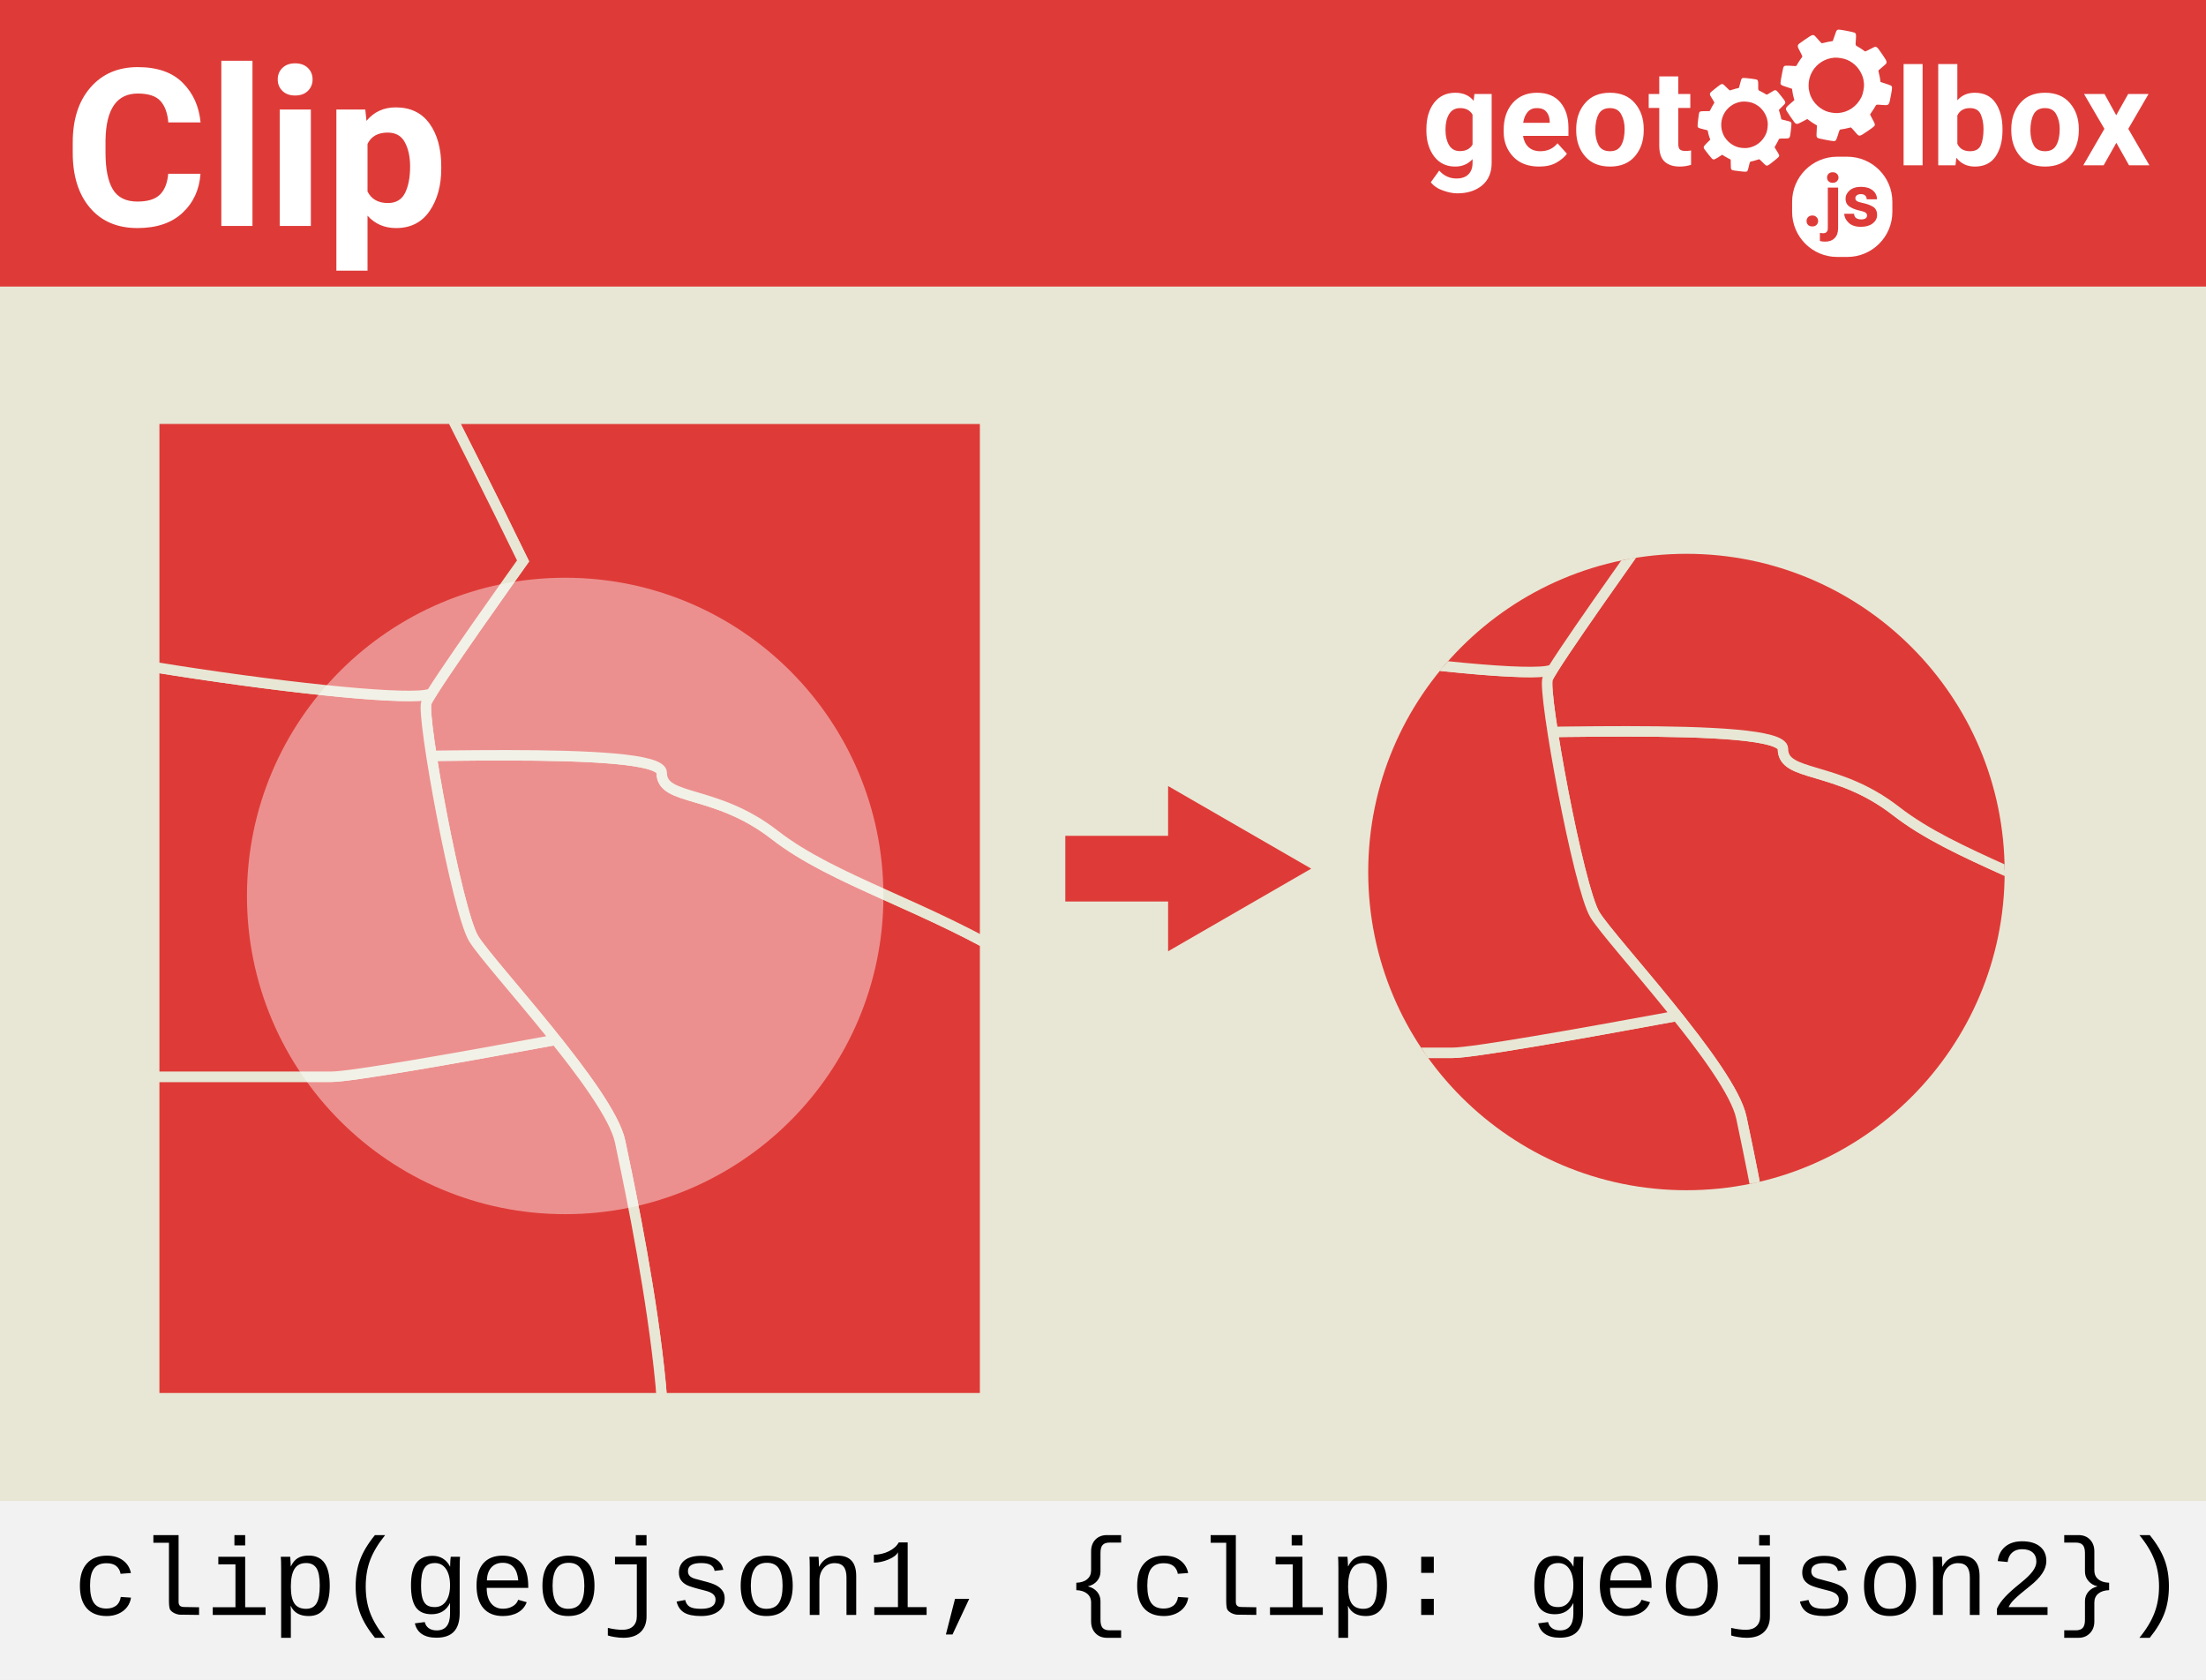
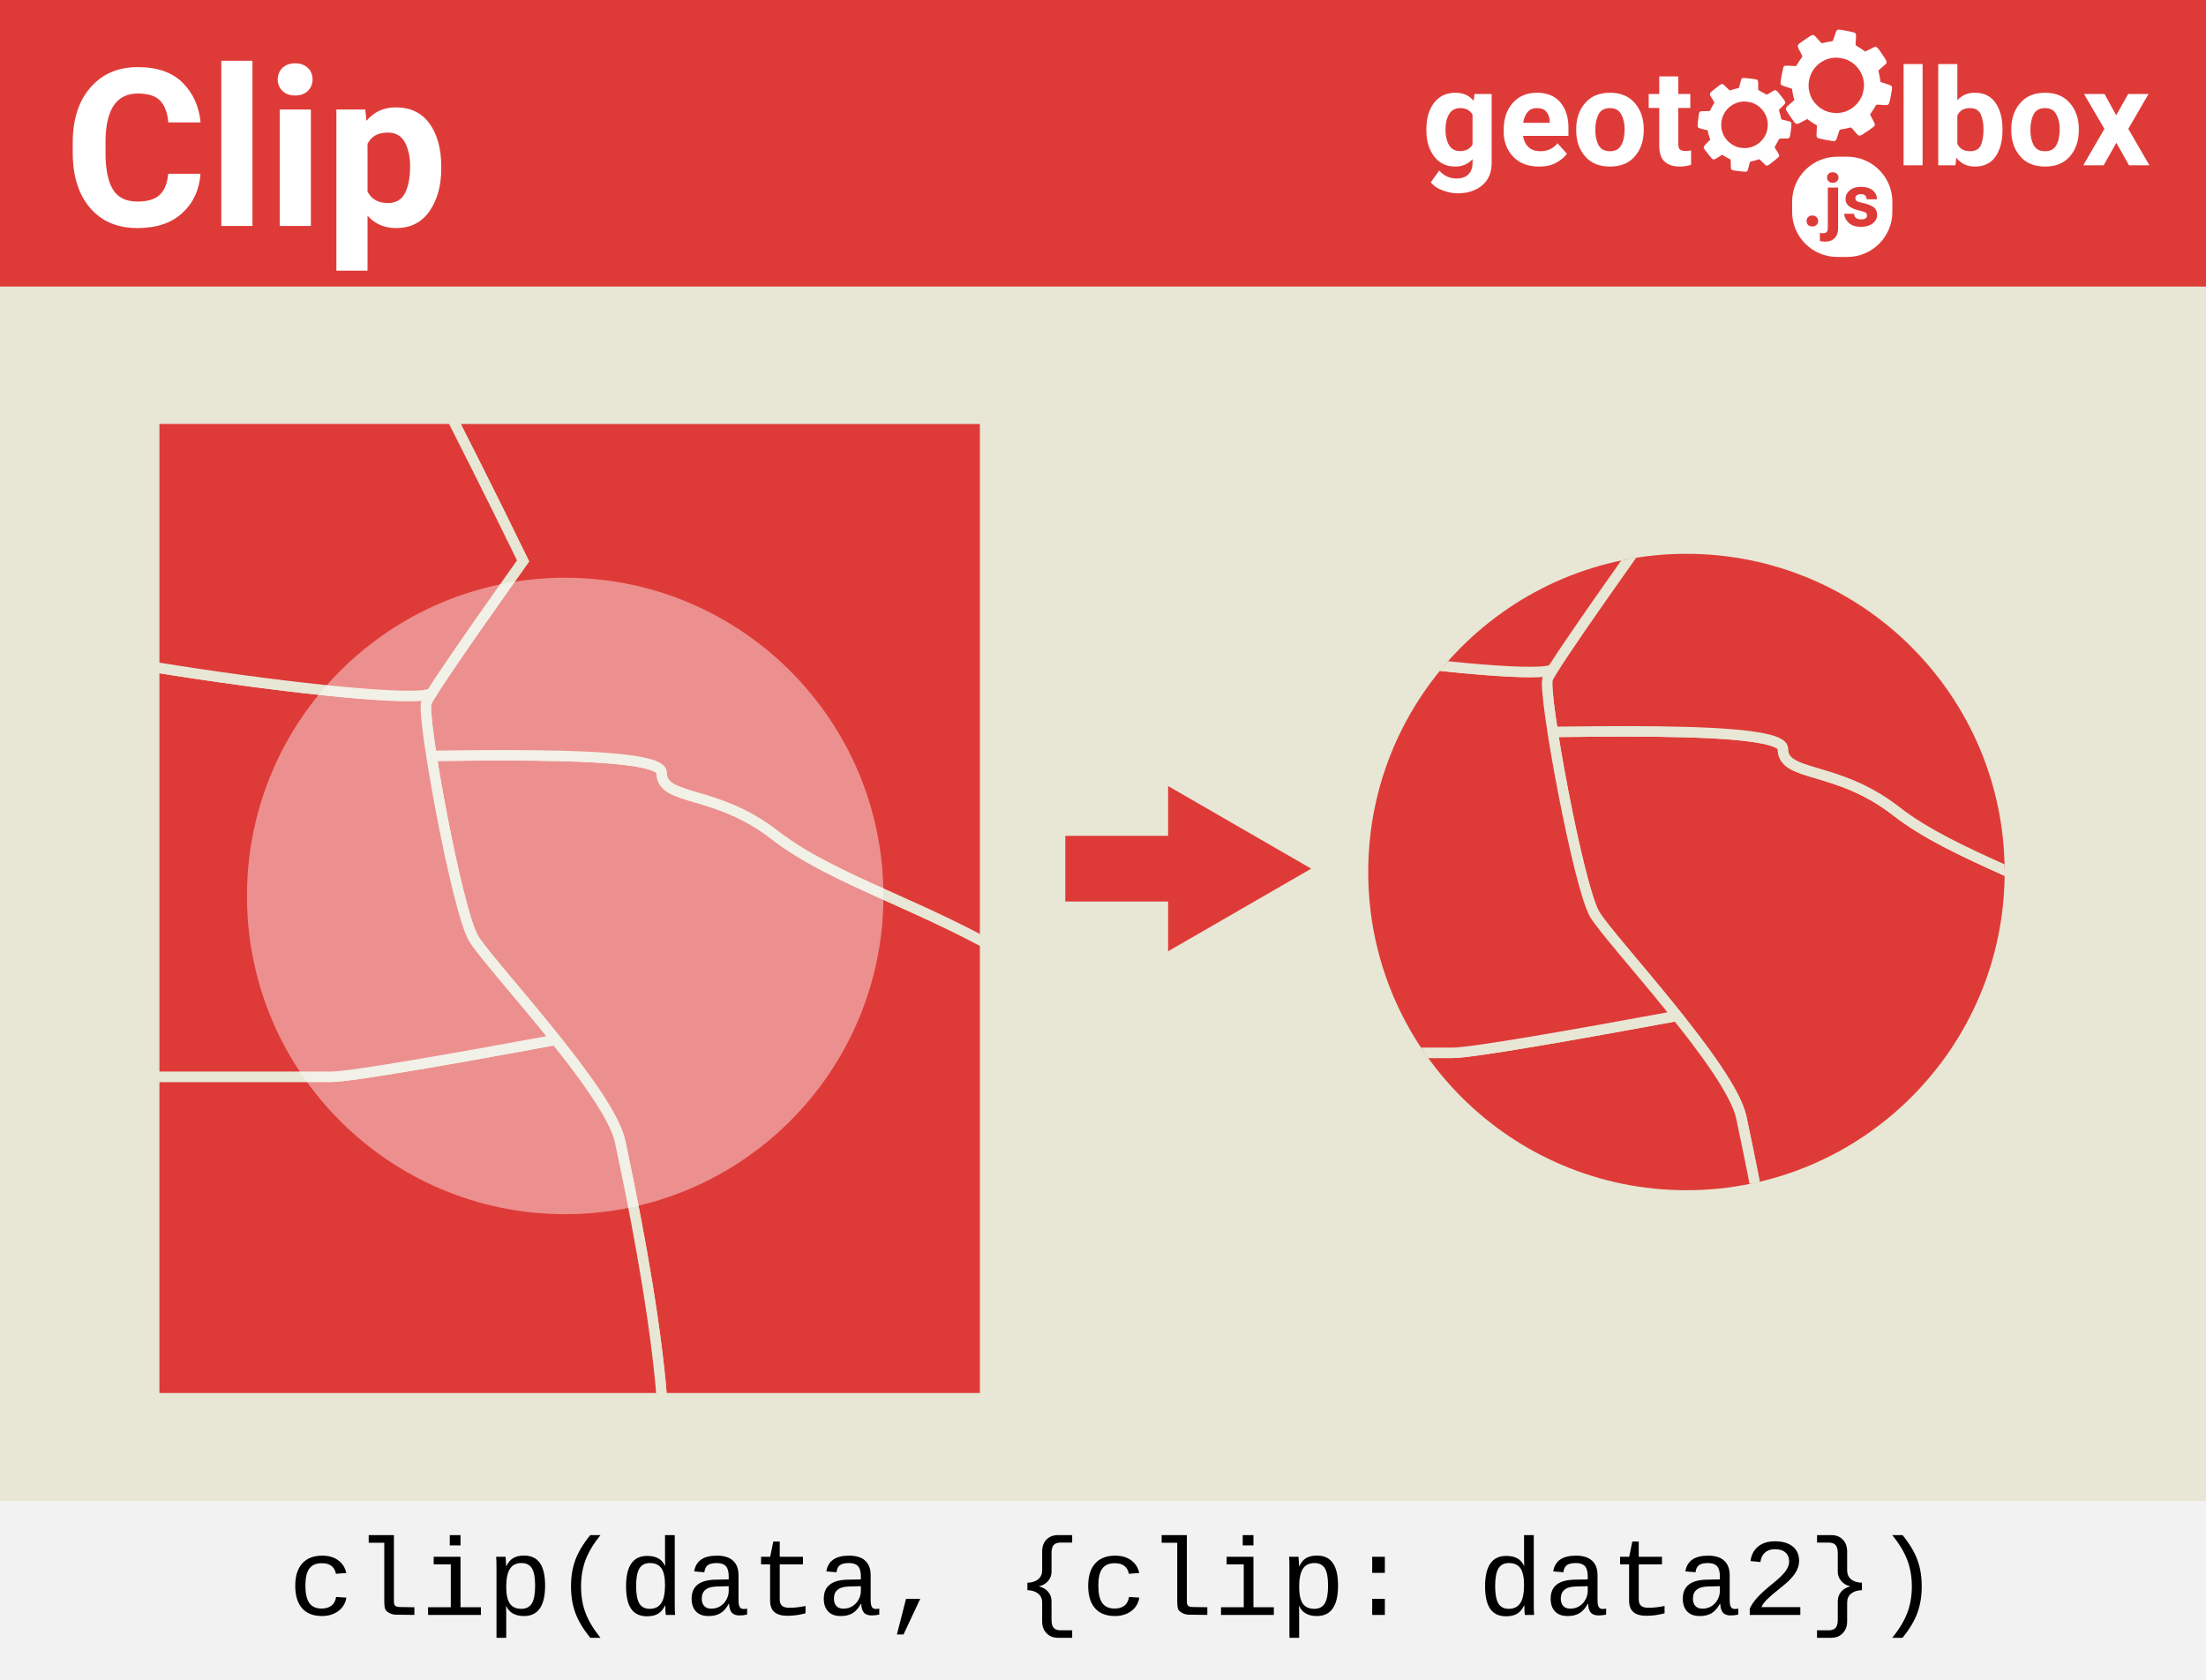
<svg xmlns="http://www.w3.org/2000/svg" width="400.679" viewBox="0 0 400.679 305.106" version="1.1" id="svg36" xml:space="preserve" height="305.106">
  <defs id="defs5">
    <pattern id="hatch" patternUnits="userSpaceOnUse" width="5" height="5" patternTransform="rotate(45)">
      <line x1="0" y1="5" x2="0" stroke="white" stroke-linejoin="butt" stroke-width="1.333" stroke-opacity="0.25" id="line2" />
    </pattern>
    <clipPath clipPathUnits="userSpaceOnUse" id="clipPath5154">
      <path d="m 464.017,-514.531 v 153.27 l -132.736,76.635 -132.736,-76.635 v -153.27 l 132.736,-76.635 z" stroke="none" fill="#c42727" id="path5156" style="fill:#edca3d;fill-opacity:1;stroke-width:1" />
    </clipPath>
    <clipPath clipPathUnits="userSpaceOnUse" id="clipPath5158">
      <path d="m 464.017,-514.531 v 153.27 l -132.736,76.635 -132.736,-76.635 v -153.27 l 132.736,-76.635 z" stroke="none" fill="#c42727" id="path5160" style="fill:#edca3d;fill-opacity:1;stroke-width:1" />
    </clipPath>
    <pattern id="hatch-2" patternUnits="userSpaceOnUse" width="5" height="5" patternTransform="rotate(45)">
      <line x1="0" y1="5" x2="0" stroke="white" stroke-linejoin="butt" stroke-width="1.333" stroke-opacity="0.25" id="line23905" />
    </pattern>
    <clipPath clipPathUnits="userSpaceOnUse" id="clipPath11782">
      <circle style="fill:#ffffff;fill-opacity:0.436;stroke:none;stroke-width:1.9;stroke-dasharray:none;stroke-opacity:1;stop-color:#000000" id="circle11784" cx="-183.785" cy="123.71" r="57.799" />
    </clipPath>
  </defs>
  <clipPath id="sphere">
    <path d="M 33.181,213.598 C 30.052,209.243 26.923,204.622 25.358,202.311 23.793,200 23.793,200 23.793,200 c 0,0 0,0 0,0 0,0 0,0 0,0 0,0 0,0 0,0 0,0 0,0 0,0 0,0 0,0 0,0 0,0 0,0 0,0 0,0 0,0 0,0 0,0 0,0 0,0 0,0 0,0 0,0 0,0 0,0 0,0 0,0 0,0 0,0 0,0 0,0 0,0 0,0 0,0 0,0 0,0 0,0 0,0 0,0 0,0 0,0 0,0 0,0 0,0 0,0 0,0 0,0 0,0 0,0 0,0 0,0 0,0 0,0 0,0 0,0 0,0 0,0 0,0 0,0 0,0 0,0 0,0 0,0 0,0 0,0 0,0 0,0 0,0 0,0 0,0 0,0 0,0 0,0 0,0 0,0 0,0 0,0 0,0 0,0 0,0 0,0 0,0 0,0 0,0 0,0 0,0 0,0 0,0 0,0 0,0 0,0 0,0 0,0 0,0 0,0 0,0 0,0 0,0 0,0 0,0 0,0 0,0 0,0 0,0 0,0 0,0 0,0 0,0 0,0 0,0 0,0 0,0 0.112,-0.175 0.112,-0.175 0.335,-0.524 1.999,-2.972 1.664,-2.449 4.77,-6.997 7.876,-11.285 3.106,-4.288 6.212,-8.315 9.317,-12.113 3.106,-3.799 6.212,-7.369 9.317,-10.737 3.106,-3.368 6.212,-6.533 9.317,-9.517 3.106,-2.984 6.212,-5.786 9.317,-8.423 3.106,-2.637 6.212,-5.11 9.317,-7.431 3.106,-2.322 6.212,-4.493 9.317,-6.524 3.106,-2.031 6.212,-3.923 9.317,-5.685 3.106,-1.762 6.212,-3.393 9.317,-4.901 3.106,-1.509 6.212,-2.894 9.317,-4.164 3.106,-1.269 6.212,-2.422 9.317,-3.463 3.106,-1.041 6.212,-1.971 9.317,-2.792 3.106,-0.822 6.212,-1.535 9.317,-2.144 3.106,-0.609 6.212,-1.113 9.317,-1.513 3.106,-0.401 6.212,-0.699 9.317,-0.895 3.106,-0.196 6.212,-0.29 9.317,-0.283 3.106,0.007 6.212,0.116 9.317,0.327 3.106,0.211 6.212,0.523 9.317,0.939 3.106,0.416 6.212,0.934 9.317,1.558 3.106,0.624 6.212,1.353 9.317,2.19 3.106,0.837 6.212,1.782 9.317,2.84 3.106,1.057 6.212,2.226 9.317,3.512 3.106,1.286 6.212,2.689 9.317,4.215 3.106,1.526 6.212,3.176 9.317,4.956 3.106,1.78 6.212,3.691 9.317,5.743 3.106,2.051 6.212,4.243 9.317,6.587 3.106,2.343 6.212,4.839 9.317,7.5 3.106,2.661 6.212,5.488 9.317,8.498 3.106,3.01 6.212,6.203 9.317,9.6 3.106,3.397 6.212,6.998 9.317,10.83 3.106,3.832 6.212,7.894 9.317,12.219 3.106,4.326 6.212,8.915 7.764,11.209 C 322.617,200 322.617,200 322.617,200 c 0,0 0,0 0,0 0,0 0,0 0,0 0,0 0,0 0,0 0,0 0,0 0,0 0,0 0,0 0,0 0,0 0,0 0,0 0,0 0,0 0,0 0,0 0,0 0,0 0,0 0,0 0,0 0,0 0,0 0,0 0,0 0,0 0,0 0,0 0,0 0,0 0,0 0,0 0,0 0,0 0,0 0,0 0,0 0,0 0,0 0,0 0,0 0,0 0,0 0,0 0,0 0,0 0,0 0,0 0,0 0,0 0,0 0,0 0,0 0,0 0,0 0,0 0,0 0,0 0,0 0,0 0,0 0,0 0,0 0,0 0,0 0,0 0,0 0,0 0,0 0,0 0,0 0,0 0,0 0,0 0,0 0,0 0,0 0,0 0,0 0,0 0,0 0,0 0,0 0,0 0,0 0,0 0,0 0,0 0,0 0,0 0,0 0,0 0,0 0,0 0,0 0,0 0,0 0,0 0,0 0,0 0,0 0,0 0,0 0,0 0,0 0,0 0,0 0,0 0,0 0,0 0,0 0,0 0,0 0,0 0,0 0,0 -0.119,0.186 -0.119,0.186 -0.357,0.558 -1.931,2.882 -1.574,2.324 -4.484,6.599 -7.393,10.643 -2.91,4.044 -5.819,7.858 -8.729,11.468 -2.91,3.61 -5.819,7.017 -8.729,10.242 -2.91,3.225 -5.819,6.269 -8.729,9.149 -2.91,2.88 -5.819,5.597 -8.729,8.164 -2.91,2.568 -5.819,4.986 -8.729,7.269 -2.91,2.282 -5.819,4.428 -8.729,6.447 -2.91,2.019 -5.819,3.911 -8.729,5.686 -2.91,1.774 -5.819,3.43 -8.729,4.975 -2.91,1.545 -5.819,2.978 -8.729,4.306 -2.91,1.328 -5.819,2.55 -8.729,3.672 -2.91,1.122 -5.819,2.142 -8.729,3.066 -2.91,0.924 -5.819,1.75 -8.729,2.483 -2.91,0.732 -5.819,1.371 -8.729,1.917 -2.91,0.546 -5.819,1.001 -8.729,1.365 -2.91,0.364 -5.819,0.638 -8.729,0.823 -2.91,0.185 -5.819,0.28 -8.729,0.286 -2.91,0.006 -5.819,-0.077 -8.729,-0.249 -2.91,-0.172 -5.819,-0.434 -8.729,-0.786 -2.91,-0.352 -5.819,-0.794 -8.729,-1.328 -2.91,-0.534 -5.819,-1.159 -8.729,-1.879 -2.91,-0.719 -5.819,-1.533 -8.729,-2.443 -2.91,-0.91 -5.819,-1.917 -8.729,-3.025 -2.91,-1.108 -5.819,-2.316 -8.729,-3.629 -2.91,-1.313 -5.819,-2.732 -8.729,-4.261 -2.91,-1.529 -5.819,-3.17 -8.729,-4.928 -2.91,-1.758 -5.819,-3.633 -8.729,-5.635 -2.91,-2.001 -5.819,-4.129 -8.729,-6.392 -2.91,-2.263 -5.819,-4.662 -8.729,-7.21 -2.91,-2.547 -5.819,-5.242 -8.729,-8.1 -2.91,-2.857 -5.819,-5.877 -8.729,-9.078 -2.91,-3.2 -5.819,-6.58 -8.839,-10.314 -3.02,-3.734 -6.149,-7.821 -9.278,-12.176" id="path27" />
  </clipPath>
  <rect style="fill:#e8e7d5;fill-opacity:1;stroke-width:1;stop-color:#000000" id="rect1361" width="400.679" height="272.67" x="0" y="0" rx="0" ry="0" />
  <rect style="fill:#f2f2f2;fill-opacity:1;stroke-width:1;stop-color:#000000" id="rect1361-4" width="400.679" height="32.436" x="2.2351742e-06" y="272.67" rx="0" ry="0" />
  <rect style="fill:#de3b38;fill-opacity:1;stroke-width:1;stop-color:#000000" id="rect1361-3" width="400.679" height="52.05" x="0" y="4.8941189e-07" rx="0" ry="0" />
  <g id="g4389" transform="matrix(1.461614,0,0,1.461614,-190.8129,-13.73757)" style="stroke-width:0.684">
    <text xml:space="preserve" style="font-style:normal;font-weight:normal;font-size:16.761px;line-height:1.25;font-family:sans-serif;fill:#ffffff;fill-opacity:1;stroke:none;stroke-width:0.684" x="307.244" y="29.942" id="text1454-9-2-2">
      <tspan id="tspan1452-3-6-0" x="307.244" y="29.942" style="font-style:normal;font-variant:normal;font-weight:bold;font-stretch:normal;font-family:Roboto;-inkscape-font-specification:'Roboto Bold';fill:#ffffff;fill-opacity:1;stroke-width:0.684">geot      lbox</tspan>
    </text>
    <path style="fill:#ffffff;fill-opacity:1;stroke-width:0.684" d="m 345.795,30.528 c -0.134,-0.078 -0.152,-0.133 -0.159,-0.479 -0.004,-0.179 -0.01,-0.438 -0.013,-0.575 l -0.007,-0.25 -0.27,-0.131 c -0.149,-0.072 -0.385,-0.206 -0.524,-0.297 l -0.254,-0.166 -0.419,0.262 c -0.526,0.328 -0.581,0.351 -0.728,0.306 -0.098,-0.03 -0.184,-0.123 -0.63,-0.687 -0.433,-0.547 -0.518,-0.67 -0.524,-0.762 -0.01,-0.153 0.049,-0.234 0.464,-0.646 l 0.351,-0.348 -0.102,-0.283 c -0.056,-0.156 -0.13,-0.416 -0.164,-0.578 l -0.062,-0.294 -0.114,-0.033 c -0.063,-0.018 -0.298,-0.078 -0.524,-0.132 -0.225,-0.054 -0.444,-0.122 -0.486,-0.15 -0.152,-0.102 -0.155,-0.162 -0.053,-1.038 0.064,-0.55 0.107,-0.824 0.137,-0.874 0.092,-0.152 0.169,-0.164 1.048,-0.163 0.13,2.3e-4 0.248,-0.009 0.262,-0.022 0.014,-0.012 0.075,-0.131 0.137,-0.265 0.061,-0.134 0.183,-0.354 0.271,-0.49 0.088,-0.136 0.161,-0.26 0.163,-0.275 0.003,-0.028 -0.243,-0.452 -0.43,-0.742 -0.121,-0.188 -0.15,-0.301 -0.111,-0.429 0.025,-0.081 0.157,-0.199 0.686,-0.618 0.815,-0.644 0.813,-0.644 1.169,-0.291 0.412,0.408 0.573,0.557 0.605,0.561 0.019,0.002 0.13,-0.031 0.246,-0.074 0.198,-0.072 0.586,-0.178 0.797,-0.218 0.101,-0.019 0.08,0.039 0.303,-0.826 0.09,-0.35 0.131,-0.408 0.308,-0.435 0.16,-0.025 1.57,0.146 1.693,0.206 0.153,0.073 0.18,0.181 0.177,0.688 -0.004,0.672 -0.031,0.606 0.318,0.775 0.164,0.079 0.389,0.204 0.5,0.278 0.111,0.073 0.216,0.135 0.234,0.137 0.029,0.003 0.283,-0.142 0.756,-0.433 0.378,-0.232 0.391,-0.225 1.03,0.581 0.657,0.829 0.655,0.823 0.257,1.213 -0.451,0.441 -0.516,0.51 -0.52,0.545 -0.003,0.02 0.041,0.169 0.095,0.331 0.055,0.162 0.123,0.412 0.152,0.556 0.029,0.144 0.054,0.266 0.057,0.271 0.003,0.005 0.239,0.064 0.525,0.13 0.286,0.066 0.555,0.144 0.597,0.172 0.154,0.103 0.158,0.19 0.059,1.045 -0.124,1.066 -0.097,1.033 -0.817,1.034 -0.695,8.41e-4 -0.627,-0.021 -0.749,0.246 -0.058,0.127 -0.183,0.354 -0.277,0.506 -0.095,0.151 -0.174,0.292 -0.176,0.313 -0.003,0.021 0.033,0.096 0.078,0.167 0.281,0.44 0.431,0.694 0.462,0.781 0.074,0.205 0.032,0.255 -0.688,0.824 -0.844,0.667 -0.803,0.659 -1.23,0.236 -0.126,-0.125 -0.248,-0.246 -0.27,-0.269 -0.13,-0.131 -0.243,-0.23 -0.266,-0.233 -0.015,-0.002 -0.128,0.032 -0.252,0.076 -0.212,0.074 -0.594,0.178 -0.796,0.216 -0.108,0.02 -0.115,0.036 -0.256,0.639 -0.054,0.233 -0.123,0.46 -0.153,0.504 -0.099,0.146 -0.187,0.15 -1.046,0.049 -0.575,-0.068 -0.802,-0.105 -0.865,-0.141 z m 1.898,-2.741 c 1.074,-0.141 1.939,-0.823 2.36,-1.861 0.129,-0.318 0.214,-1.039 0.161,-1.373 -0.054,-0.346 -0.112,-0.552 -0.222,-0.795 -0.342,-0.757 -0.921,-1.298 -1.692,-1.581 -0.342,-0.126 -0.967,-0.192 -1.338,-0.142 -0.97,0.131 -1.806,0.734 -2.231,1.61 -0.227,0.468 -0.323,0.983 -0.281,1.5 0.026,0.311 0.04,0.376 0.159,0.741 0.26,0.792 0.962,1.482 1.806,1.773 0.339,0.117 0.916,0.175 1.278,0.127 z" id="path4256-1" />
    <path style="fill:#ffffff;fill-opacity:1;stroke-width:0.684" d="m 356.44,26.545 c -0.152,-0.104 -0.169,-0.171 -0.149,-0.582 0.011,-0.213 0.025,-0.521 0.032,-0.684 l 0.013,-0.297 -0.31,-0.179 c -0.171,-0.098 -0.439,-0.277 -0.597,-0.397 l -0.287,-0.218 -0.52,0.276 c -0.651,0.345 -0.719,0.368 -0.89,0.302 -0.114,-0.044 -0.208,-0.162 -0.69,-0.868 -0.468,-0.685 -0.558,-0.838 -0.557,-0.949 0.001,-0.182 0.078,-0.274 0.605,-0.728 l 0.445,-0.384 -0.097,-0.345 c -0.053,-0.19 -0.119,-0.504 -0.146,-0.699 l -0.049,-0.355 -0.132,-0.049 c -0.073,-0.027 -0.348,-0.117 -0.61,-0.201 -0.263,-0.084 -0.517,-0.182 -0.564,-0.219 -0.172,-0.134 -0.17,-0.205 0.024,-1.236 0.122,-0.647 0.196,-0.97 0.236,-1.026 0.122,-0.173 0.215,-0.181 1.257,-0.105 0.154,0.011 0.295,0.009 0.313,-0.004 0.018,-0.013 0.101,-0.15 0.185,-0.303 0.084,-0.153 0.247,-0.405 0.363,-0.559 0.116,-0.154 0.213,-0.295 0.217,-0.313 0.006,-0.033 -0.25,-0.557 -0.448,-0.917 -0.128,-0.233 -0.153,-0.37 -0.096,-0.518 0.037,-0.094 0.202,-0.223 0.866,-0.676 1.021,-0.696 1.019,-0.696 1.412,-0.248 0.455,0.519 0.634,0.71 0.671,0.717 0.022,0.004 0.156,-0.026 0.299,-0.067 0.241,-0.069 0.71,-0.163 0.965,-0.192 0.122,-0.014 0.091,0.053 0.429,-0.955 0.137,-0.408 0.19,-0.473 0.402,-0.491 0.192,-0.016 1.851,0.305 1.992,0.386 0.175,0.1 0.199,0.23 0.153,0.832 -0.061,0.797 -0.088,0.717 0.312,0.947 0.188,0.108 0.444,0.275 0.57,0.372 0.126,0.096 0.245,0.179 0.266,0.183 0.034,0.006 0.348,-0.145 0.934,-0.45 0.469,-0.244 0.483,-0.234 1.174,0.776 0.71,1.039 0.709,1.032 0.203,1.461 -0.572,0.486 -0.656,0.562 -0.663,0.604 -0.005,0.024 0.034,0.204 0.085,0.401 0.051,0.196 0.111,0.499 0.133,0.672 0.022,0.173 0.042,0.32 0.044,0.327 0.003,0.006 0.278,0.096 0.612,0.198 0.334,0.103 0.646,0.217 0.694,0.254 0.174,0.136 0.172,0.239 -0.018,1.245 -0.237,1.255 -0.202,1.218 -1.056,1.158 -0.825,-0.057 -0.742,-0.078 -0.91,0.229 -0.079,0.146 -0.247,0.405 -0.371,0.577 -0.125,0.172 -0.231,0.332 -0.236,0.357 -0.005,0.024 0.031,0.117 0.079,0.205 0.296,0.546 0.453,0.86 0.483,0.965 0.071,0.249 0.016,0.306 -0.886,0.92 -1.057,0.721 -1.008,0.715 -1.479,0.177 -0.139,-0.159 -0.273,-0.313 -0.298,-0.341 -0.143,-0.167 -0.269,-0.294 -0.296,-0.299 -0.017,-0.003 -0.155,0.028 -0.305,0.069 -0.258,0.071 -0.72,0.161 -0.963,0.189 -0.13,0.015 -0.139,0.033 -0.357,0.737 -0.084,0.272 -0.185,0.535 -0.224,0.585 -0.129,0.165 -0.235,0.163 -1.246,-0.029 -0.677,-0.129 -0.944,-0.192 -1.015,-0.24 z m 2.483,-3.094 c 1.287,-0.077 2.37,-0.814 2.957,-2.01 0.18,-0.367 0.341,-1.215 0.306,-1.616 -0.035,-0.416 -0.086,-0.665 -0.196,-0.962 -0.343,-0.927 -0.985,-1.617 -1.875,-2.018 -0.396,-0.178 -1.131,-0.309 -1.576,-0.281 -1.162,0.074 -2.206,0.72 -2.783,1.723 -0.309,0.536 -0.466,1.14 -0.459,1.757 0.004,0.372 0.015,0.45 0.127,0.893 0.242,0.962 1.018,1.84 1.994,2.256 0.393,0.168 1.072,0.284 1.506,0.258 z" id="path4256-1-8-9" />
    <rect style="font-variation-settings:normal;fill:#ffffff;fill-opacity:1;stroke:none;stroke-width:13.684;stroke-linecap:round;stroke-linejoin:round;stroke-miterlimit:4;stroke-dasharray:none;stroke-dashoffset:0;stroke-opacity:1;stop-color:#000000" id="rect24426" width="12.457" height="12.457" x="353.252" y="28.874" ry="5.603" rx="5.603" />
    <text xml:space="preserve" style="font-style:normal;font-weight:normal;font-size:9.066px;line-height:1.25;font-family:sans-serif;fill:#de3b38;fill-opacity:1;stroke:none;stroke-width:0.684" x="354.485" y="37.494" id="text24706">
      <tspan id="tspan24704" x="354.485" y="37.494" style="font-style:normal;font-variant:normal;font-weight:bold;font-stretch:normal;font-size:9.066px;font-family:Roboto;-inkscape-font-specification:'Roboto Bold';fill:#de3b38;fill-opacity:1;stroke-width:0.684">.js</tspan>
    </text>
  </g>
  <text xml:space="preserve" style="font-style:normal;font-weight:normal;font-size:40px;line-height:1.25;font-family:sans-serif;fill:#ffffff;fill-opacity:1;stroke:none;stroke-width:1" x="11.524" y="41.035" id="text1624">
    <tspan id="tspan1622" x="11.524" y="41.035" style="font-style:normal;font-variant:normal;font-weight:bold;font-stretch:normal;font-size:40px;font-family:roboto;-inkscape-font-specification:'roboto Bold';fill:#ffffff;fill-opacity:1;stroke-width:1">Clip</tspan>
  </text>
-   <text xml:space="preserve" style="font-style:normal;font-weight:normal;font-size:20px;line-height:1.25;font-family:sans-serif;fill:#000000;fill-opacity:1;stroke:none" x="13.245" y="293.336" id="text6596">
-     <tspan id="tspan6594" x="13.245" y="293.336" style="font-style:normal;font-variant:normal;font-weight:normal;font-stretch:normal;font-size:20px;font-family:'Courier New';-inkscape-font-specification:'Courier New'">clip(geojson1, {clip: geojson2})</tspan>
+   <text xml:space="preserve" style="font-style:normal;font-weight:normal;font-size:20px;line-height:1.25;font-family:sans-serif;fill:#000000;fill-opacity:1;stroke:none" x="52.361" y="293.336" id="text6596">
+     <tspan id="tspan6594" x="52.361" y="293.336" style="font-style:normal;font-variant:normal;font-weight:normal;font-stretch:normal;font-size:20px;font-family:'Courier New';-inkscape-font-specification:'Courier New'">clip(data, {clip: data2})</tspan>
  </text>
  <g id="g8954" transform="translate(581.9267,291.7297)">
    <rect style="fill:#de3b38;fill-opacity:1;stroke:none;stroke-width:1.9;stroke-dasharray:3.8, 3.8;stroke-dashoffset:0;stroke-opacity:1;stop-color:#000000" id="rect8620" width="23.861" height="11.931" x="-388.434" y="-139.91" />
    <path style="fill:#de3b38;fill-opacity:1;stroke:none;stroke-width:2.57;stroke-dasharray:5.139, 5.139;stroke-dashoffset:0;stroke-opacity:1;stop-color:#000000" id="path8950" d="m -263.003,-61.52 0,-20.297 0,-20.297 17.577,10.148 17.577,10.148 -17.577,10.148 z" transform="matrix(0.7393757,0,0,0.7393757,-175.3047,-73.45183)" />
  </g>
  <path id="rect11598" style="fill:#de3b38;stroke:#e8e7d5;stroke-width:1.9;stroke-dasharray:none;stroke-opacity:1;stop-color:#000000" d="m 178.925,171.211 c -1.995,-1.06 -3.973,-2.074 -5.908,-3.016 -2.139,-1.042 -4.238,-2.022 -6.287,-2.959 -2.05,-0.937 -4.051,-1.832 -5.994,-2.707 -1.943,-0.875 -3.827,-1.73 -5.646,-2.586 -1.82,-0.855 -3.574,-1.712 -5.254,-2.59 -0.84,-0.439 -1.663,-0.883 -2.465,-1.336 -0.802,-0.453 -1.584,-0.913 -2.346,-1.385 -0.762,-0.471 -1.503,-0.954 -2.223,-1.449 -0.72,-0.496 -1.417,-1.004 -2.092,-1.529 -0.675,-0.525 -1.347,-1.009 -2.012,-1.455 -0.665,-0.446 -1.323,-0.853 -1.973,-1.229 -0.65,-0.375 -1.289,-0.718 -1.92,-1.031 -0.631,-0.314 -1.252,-0.598 -1.859,-0.859 -1.215,-0.522 -2.38,-0.946 -3.477,-1.311 -1.097,-0.365 -2.126,-0.67 -3.07,-0.949 -0.945,-0.279 -1.805,-0.534 -2.564,-0.799 -0.38,-0.133 -0.734,-0.268 -1.061,-0.41 -0.327,-0.142 -0.625,-0.292 -0.895,-0.453 -0.27,-0.161 -0.512,-0.334 -0.721,-0.523 -0.209,-0.189 -0.384,-0.393 -0.527,-0.619 -0.143,-0.226 -0.254,-0.473 -0.328,-0.744 -0.074,-0.271 -0.111,-0.567 -0.111,-0.893 0,-0.163 -0.052,-0.319 -0.154,-0.467 -0.102,-0.147 -0.256,-0.285 -0.455,-0.418 -0.199,-0.133 -0.445,-0.259 -0.734,-0.377 -0.29,-0.118 -0.622,-0.231 -0.996,-0.336 -0.748,-0.21 -1.661,-0.394 -2.711,-0.555 -1.05,-0.161 -2.238,-0.299 -3.543,-0.416 -1.305,-0.117 -2.725,-0.213 -4.236,-0.293 -1.511,-0.08 -3.114,-0.144 -4.783,-0.191 -3.339,-0.096 -6.947,-0.132 -10.633,-0.135 -3.686,-0.003 -7.45,0.029 -11.1,0.072 -0.862,0.01 -1.614,0.022 -2.461,0.033 0.187,1.207 0.35,2.333 0.576,3.66 0.39,2.289 0.832,4.721 1.305,7.172 0.473,2.451 0.976,4.922 1.488,7.287 0.512,2.365 1.033,4.623 1.541,6.652 0.508,2.029 1.005,3.829 1.467,5.273 0.231,0.722 0.453,1.356 0.664,1.885 0.211,0.529 0.41,0.955 0.596,1.26 0.371,0.61 1.035,1.501 1.918,2.613 0.883,1.112 1.983,2.446 3.227,3.936 2.487,2.979 5.545,6.587 8.568,10.326 1.512,1.869 3.014,3.771 4.434,5.643 1.419,1.872 2.754,3.713 3.93,5.463 0.588,0.875 1.136,1.728 1.635,2.549 0.498,0.821 0.948,1.61 1.338,2.361 0.39,0.751 0.721,1.463 0.984,2.129 0.263,0.666 0.459,1.286 0.576,1.852 0.47,2.26 1.645,7.712 2.955,14.648 0.655,3.468 1.343,7.306 1.994,11.303 0.651,3.996 1.264,8.15 1.768,12.248 0.252,2.049 0.476,4.084 0.664,6.078 0.075,0.8 0.116,1.555 0.18,2.34 h 58.732 z" />
  <path id="path11638" style="fill:#de3b38;stroke:#e8e7d5;stroke-width:1.9;stroke-dasharray:none;stroke-opacity:1;stop-color:#000000" d="m 82.15,76.061 c 3.088,6.092 6.179,12.25 8.449,16.844 2.663,5.389 4.41,8.982 4.41,8.982 0,0 -4.156,5.819 -8.43,11.943 -2.137,3.062 -4.303,6.201 -5.994,8.727 -0.845,1.263 -1.573,2.372 -2.117,3.242 -0.545,0.87 -0.908,1.502 -1.025,1.807 -0.059,0.152 -0.089,0.432 -0.092,0.828 -0.003,0.396 0.021,0.906 0.068,1.514 0.095,1.215 0.287,2.823 0.551,4.699 0.111,0.788 0.281,1.777 0.416,2.65 0.847,-0.011 1.599,-0.023 2.461,-0.033 3.649,-0.044 7.414,-0.075 11.1,-0.072 3.686,0.003 7.294,0.039 10.633,0.135 1.67,0.048 3.272,0.112 4.783,0.191 1.511,0.08 2.932,0.176 4.236,0.293 1.305,0.117 2.493,0.255 3.543,0.416 1.05,0.161 1.963,0.345 2.711,0.555 0.374,0.105 0.707,0.218 0.996,0.336 0.29,0.118 0.535,0.244 0.734,0.377 0.199,0.133 0.353,0.271 0.455,0.418 0.102,0.147 0.154,0.304 0.154,0.467 0,0.326 0.037,0.621 0.111,0.893 0.074,0.271 0.185,0.518 0.328,0.744 0.143,0.226 0.319,0.43 0.527,0.619 0.209,0.189 0.451,0.362 0.721,0.523 0.27,0.161 0.568,0.311 0.895,0.453 0.327,0.142 0.681,0.278 1.061,0.41 0.759,0.265 1.62,0.52 2.564,0.799 0.945,0.279 1.974,0.584 3.07,0.949 1.097,0.365 2.262,0.789 3.477,1.311 0.607,0.261 1.229,0.546 1.859,0.859 0.631,0.314 1.27,0.656 1.92,1.031 0.65,0.375 1.308,0.783 1.973,1.229 0.665,0.446 1.337,0.93 2.012,1.455 0.675,0.525 1.372,1.034 2.092,1.529 0.72,0.496 1.461,0.978 2.223,1.449 0.762,0.471 1.544,0.932 2.346,1.385 0.802,0.453 1.625,0.897 2.465,1.336 1.68,0.878 3.434,1.734 5.254,2.59 1.82,0.855 3.703,1.711 5.646,2.586 1.943,0.875 3.945,1.77 5.994,2.707 2.05,0.937 4.148,1.917 6.287,2.959 1.935,0.942 3.913,1.955 5.908,3.016 V 76.061 Z" />
  <path id="path11606" style="fill:#de3b38;stroke:#e8e7d5;stroke-width:1.9;stroke-dasharray:none;stroke-opacity:1;stop-color:#000000" d="m 100.925,188.875 c -0.165,0.031 -0.282,0.053 -0.447,0.084 -4.487,0.828 -9.031,1.655 -13.375,2.432 -4.344,0.776 -8.49,1.502 -12.186,2.123 -3.695,0.621 -6.94,1.138 -9.48,1.5 -1.27,0.181 -2.365,0.323 -3.252,0.42 -0.887,0.097 -1.566,0.148 -2.006,0.148 h -32.174 v 58.393 h 92.187 c -0.063,-0.785 -0.104,-1.54 -0.18,-2.34 -0.188,-1.994 -0.412,-4.029 -0.664,-6.078 -0.504,-4.098 -1.117,-8.252 -1.768,-12.248 -0.651,-3.996 -1.339,-7.835 -1.994,-11.303 -1.31,-6.936 -2.485,-12.388 -2.955,-14.648 -0.117,-0.565 -0.313,-1.186 -0.576,-1.852 -0.263,-0.666 -0.594,-1.378 -0.984,-2.129 -0.39,-0.751 -0.839,-1.541 -1.338,-2.361 -0.498,-0.821 -1.047,-1.674 -1.635,-2.549 -1.175,-1.75 -2.511,-3.591 -3.93,-5.463 -1.038,-1.37 -2.145,-2.752 -3.244,-4.129 z" />
  <path id="path11643" style="fill:#de3b38;stroke:#e8e7d5;stroke-width:1.9;stroke-dasharray:none;stroke-opacity:1;stop-color:#000000" d="m 28.006,121.178 v 74.404 h 32.174 c 0.44,0 1.119,-0.051 2.006,-0.148 0.887,-0.097 1.982,-0.239 3.252,-0.42 2.541,-0.362 5.785,-0.879 9.48,-1.5 3.695,-0.621 7.841,-1.347 12.186,-2.123 4.344,-0.776 8.888,-1.604 13.375,-2.432 0.166,-0.031 0.282,-0.053 0.447,-0.084 -0.403,-0.505 -0.784,-1.012 -1.189,-1.514 -3.023,-3.739 -6.081,-7.347 -8.568,-10.326 -1.243,-1.49 -2.344,-2.823 -3.227,-3.936 -0.883,-1.112 -1.547,-2.003 -1.918,-2.613 -0.186,-0.305 -0.385,-0.731 -0.596,-1.26 -0.211,-0.529 -0.433,-1.163 -0.664,-1.885 -0.461,-1.444 -0.958,-3.244 -1.467,-5.273 -0.508,-2.029 -1.029,-4.288 -1.541,-6.652 -0.512,-2.365 -1.015,-4.836 -1.488,-7.287 -0.473,-2.451 -0.915,-4.883 -1.305,-7.172 -0.39,-2.289 -0.728,-4.434 -0.992,-6.311 -0.264,-1.877 -0.456,-3.484 -0.551,-4.699 -0.047,-0.608 -0.071,-1.118 -0.068,-1.514 0.003,-0.396 0.033,-0.676 0.092,-0.828 0.118,-0.305 0.481,-0.937 1.025,-1.807 -0.033,0.051 -0.084,0.098 -0.152,0.143 -0.069,0.044 -0.155,0.085 -0.258,0.123 -0.206,0.075 -0.48,0.139 -0.818,0.189 -0.338,0.051 -0.742,0.089 -1.205,0.115 -0.463,0.027 -0.985,0.041 -1.564,0.045 -1.159,0.007 -2.544,-0.031 -4.123,-0.111 -1.579,-0.08 -3.353,-0.201 -5.289,-0.361 -1.937,-0.16 -4.036,-0.359 -6.268,-0.592 -2.232,-0.233 -4.596,-0.498 -7.061,-0.797 -2.465,-0.298 -5.03,-0.629 -7.666,-0.986 -2.636,-0.357 -5.342,-0.74 -8.086,-1.148 -2.631,-0.392 -5.299,-0.808 -7.973,-1.24 z" />
  <path id="path11648" style="fill:#de3b38;stroke:#e8e7d5;stroke-width:1.9;stroke-dasharray:none;stroke-opacity:1;stop-color:#000000" d="m 28.006,121.178 c 2.674,0.432 5.342,0.849 7.973,1.24 2.744,0.408 5.45,0.791 8.086,1.148 2.636,0.357 5.201,0.688 7.666,0.986 2.465,0.298 4.829,0.564 7.061,0.797 2.232,0.233 4.331,0.432 6.268,0.592 1.937,0.16 3.71,0.281 5.289,0.361 1.579,0.08 2.964,0.118 4.123,0.111 0.58,-0.004 1.102,-0.018 1.564,-0.045 0.463,-0.027 0.867,-0.065 1.205,-0.115 0.338,-0.051 0.612,-0.114 0.818,-0.189 0.103,-0.038 0.189,-0.079 0.258,-0.123 0.069,-0.044 0.119,-0.092 0.152,-0.143 0.545,-0.87 1.272,-1.979 2.117,-3.242 1.691,-2.525 3.857,-5.664 5.994,-8.727 4.274,-6.125 8.43,-11.943 8.43,-11.943 0,0 -1.747,-3.594 -4.41,-8.982 -2.27,-4.594 -5.361,-10.752 -8.449,-16.844 h -54.145 z" />
  <circle style="fill:#ffffff;fill-opacity:0.436;stroke:none;stroke-width:1.9;stroke-dasharray:none;stroke-opacity:1;stop-color:#000000" id="path11712" cx="102.656" cy="162.742" r="57.799" />
  <g id="g11792" transform="translate(439.7271,-367.1685)">
    <g id="g11656-3" transform="translate(50.36715,401.8532)" clip-path="url(#clipPath11782)">
      <path id="rect11598-2" style="fill:#de3b38;stroke:#e8e7d5;stroke-width:1.9;stroke-dasharray:none;stroke-opacity:1;stop-color:#000000" d="m -107.516,132.18 c -1.995,-1.06 -3.973,-2.074 -5.908,-3.016 -2.139,-1.042 -4.238,-2.022 -6.287,-2.959 -2.05,-0.937 -4.051,-1.832 -5.994,-2.707 -1.943,-0.875 -3.827,-1.73 -5.646,-2.586 -1.82,-0.855 -3.574,-1.712 -5.254,-2.59 -0.84,-0.439 -1.663,-0.883 -2.465,-1.336 -0.802,-0.453 -1.584,-0.913 -2.346,-1.385 -0.762,-0.471 -1.503,-0.954 -2.223,-1.449 -0.72,-0.496 -1.417,-1.004 -2.092,-1.529 -0.675,-0.525 -1.347,-1.009 -2.012,-1.455 -0.665,-0.446 -1.323,-0.853 -1.973,-1.229 -0.65,-0.375 -1.289,-0.718 -1.92,-1.031 -0.631,-0.314 -1.252,-0.598 -1.859,-0.859 -1.215,-0.522 -2.38,-0.946 -3.477,-1.311 -1.097,-0.365 -2.126,-0.67 -3.07,-0.949 -0.945,-0.279 -1.805,-0.534 -2.564,-0.799 -0.38,-0.133 -0.734,-0.268 -1.061,-0.41 -0.327,-0.142 -0.625,-0.292 -0.895,-0.453 -0.27,-0.161 -0.512,-0.334 -0.721,-0.523 -0.209,-0.189 -0.384,-0.393 -0.527,-0.619 -0.143,-0.226 -0.254,-0.473 -0.328,-0.744 -0.074,-0.271 -0.111,-0.567 -0.111,-0.893 0,-0.163 -0.052,-0.319 -0.154,-0.467 -0.102,-0.147 -0.256,-0.285 -0.455,-0.418 -0.199,-0.133 -0.445,-0.259 -0.734,-0.377 -0.29,-0.118 -0.622,-0.231 -0.996,-0.336 -0.748,-0.21 -1.661,-0.394 -2.711,-0.555 -1.05,-0.161 -2.238,-0.299 -3.543,-0.416 -1.305,-0.117 -2.725,-0.213 -4.236,-0.293 -1.511,-0.08 -3.114,-0.144 -4.783,-0.191 -3.339,-0.096 -6.947,-0.132 -10.633,-0.135 -3.686,-0.003 -7.45,0.029 -11.1,0.072 -0.862,0.01 -1.614,0.022 -2.461,0.033 0.187,1.207 0.35,2.333 0.576,3.66 0.39,2.289 0.832,4.721 1.305,7.172 0.473,2.451 0.976,4.922 1.488,7.287 0.512,2.365 1.033,4.623 1.541,6.652 0.508,2.029 1.005,3.829 1.467,5.273 0.231,0.722 0.453,1.356 0.664,1.885 0.211,0.529 0.41,0.955 0.596,1.26 0.371,0.61 1.035,1.501 1.918,2.613 0.883,1.112 1.983,2.446 3.227,3.936 2.487,2.979 5.545,6.587 8.568,10.326 1.512,1.869 3.014,3.771 4.434,5.643 1.419,1.872 2.754,3.713 3.93,5.463 0.588,0.875 1.136,1.728 1.635,2.549 0.498,0.821 0.948,1.61 1.338,2.361 0.39,0.751 0.721,1.463 0.984,2.129 0.263,0.666 0.459,1.286 0.576,1.852 0.47,2.26 1.645,7.712 2.955,14.648 0.655,3.468 1.343,7.306 1.994,11.303 0.651,3.996 1.264,8.15 1.768,12.248 0.252,2.049 0.476,4.084 0.664,6.078 0.075,0.8 0.116,1.555 0.18,2.34 h 58.732 z" />
      <path id="path11638-0" style="fill:#de3b38;stroke:#e8e7d5;stroke-width:1.9;stroke-dasharray:none;stroke-opacity:1;stop-color:#000000" d="m -204.291,37.029 c 3.088,6.092 6.179,12.25 8.449,16.844 2.663,5.389 4.41,8.982 4.41,8.982 0,0 -4.156,5.819 -8.43,11.943 -2.137,3.062 -4.303,6.201 -5.994,8.727 -0.845,1.263 -1.573,2.372 -2.117,3.242 -0.545,0.87 -0.908,1.502 -1.025,1.807 -0.059,0.152 -0.089,0.432 -0.092,0.828 -0.003,0.396 0.021,0.906 0.068,1.514 0.095,1.215 0.287,2.823 0.551,4.699 0.111,0.788 0.281,1.777 0.416,2.65 0.847,-0.011 1.599,-0.023 2.461,-0.033 3.649,-0.044 7.414,-0.075 11.1,-0.072 3.686,0.003 7.294,0.039 10.633,0.135 1.67,0.048 3.272,0.112 4.783,0.191 1.511,0.08 2.932,0.176 4.236,0.293 1.305,0.117 2.493,0.255 3.543,0.416 1.05,0.161 1.963,0.345 2.711,0.555 0.374,0.105 0.707,0.218 0.996,0.336 0.29,0.118 0.535,0.244 0.734,0.377 0.199,0.133 0.353,0.271 0.455,0.418 0.102,0.147 0.154,0.304 0.154,0.467 0,0.326 0.037,0.621 0.111,0.893 0.074,0.271 0.185,0.518 0.328,0.744 0.143,0.226 0.319,0.43 0.527,0.619 0.209,0.189 0.451,0.362 0.721,0.523 0.27,0.161 0.568,0.311 0.895,0.453 0.327,0.142 0.681,0.278 1.061,0.41 0.759,0.265 1.62,0.52 2.564,0.799 0.945,0.279 1.974,0.584 3.07,0.949 1.097,0.365 2.262,0.789 3.477,1.311 0.607,0.261 1.229,0.546 1.859,0.859 0.631,0.314 1.27,0.656 1.92,1.031 0.65,0.375 1.308,0.783 1.973,1.229 0.665,0.446 1.337,0.93 2.012,1.455 0.675,0.525 1.372,1.034 2.092,1.529 0.72,0.496 1.461,0.978 2.223,1.449 0.762,0.471 1.544,0.932 2.346,1.385 0.802,0.453 1.625,0.897 2.465,1.336 1.68,0.878 3.434,1.734 5.254,2.59 1.82,0.855 3.703,1.711 5.646,2.586 1.943,0.875 3.945,1.77 5.994,2.707 2.05,0.937 4.148,1.917 6.287,2.959 1.935,0.942 3.913,1.955 5.908,3.016 V 37.029 Z" />
      <path id="path11606-6" style="fill:#de3b38;stroke:#e8e7d5;stroke-width:1.9;stroke-dasharray:none;stroke-opacity:1;stop-color:#000000" d="m -185.516,149.844 c -0.165,0.031 -0.282,0.053 -0.447,0.084 -4.487,0.828 -9.031,1.655 -13.375,2.432 -4.344,0.776 -8.49,1.502 -12.186,2.123 -3.695,0.621 -6.94,1.138 -9.48,1.5 -1.27,0.181 -2.365,0.323 -3.252,0.42 -0.887,0.097 -1.566,0.148 -2.006,0.148 h -32.174 v 58.393 h 92.188 c -0.063,-0.785 -0.104,-1.54 -0.18,-2.34 -0.188,-1.994 -0.412,-4.029 -0.664,-6.078 -0.504,-4.098 -1.117,-8.252 -1.768,-12.248 -0.651,-3.996 -1.339,-7.835 -1.994,-11.303 -1.31,-6.936 -2.485,-12.388 -2.955,-14.648 -0.117,-0.565 -0.313,-1.186 -0.576,-1.852 -0.263,-0.666 -0.594,-1.378 -0.984,-2.129 -0.39,-0.751 -0.839,-1.541 -1.338,-2.361 -0.498,-0.821 -1.047,-1.674 -1.635,-2.549 -1.175,-1.75 -2.511,-3.591 -3.93,-5.463 -1.038,-1.37 -2.145,-2.752 -3.244,-4.129 z" />
      <path id="path11643-1" style="fill:#de3b38;stroke:#e8e7d5;stroke-width:1.9;stroke-dasharray:none;stroke-opacity:1;stop-color:#000000" d="m -258.436,82.146 v 74.404 h 32.174 c 0.44,0 1.119,-0.051 2.006,-0.148 0.887,-0.097 1.982,-0.239 3.252,-0.42 2.541,-0.362 5.785,-0.879 9.48,-1.5 3.695,-0.621 7.841,-1.347 12.186,-2.123 4.344,-0.776 8.888,-1.604 13.375,-2.432 0.166,-0.031 0.282,-0.053 0.447,-0.084 -0.403,-0.505 -0.784,-1.012 -1.189,-1.514 -3.023,-3.739 -6.081,-7.347 -8.568,-10.326 -1.243,-1.49 -2.344,-2.823 -3.227,-3.936 -0.883,-1.112 -1.547,-2.003 -1.918,-2.613 -0.186,-0.305 -0.385,-0.731 -0.596,-1.26 -0.211,-0.529 -0.433,-1.163 -0.664,-1.885 -0.461,-1.444 -0.958,-3.244 -1.467,-5.273 -0.508,-2.029 -1.029,-4.288 -1.541,-6.652 -0.512,-2.365 -1.015,-4.836 -1.488,-7.287 -0.473,-2.451 -0.915,-4.883 -1.305,-7.172 -0.39,-2.289 -0.728,-4.434 -0.992,-6.311 -0.264,-1.877 -0.456,-3.484 -0.551,-4.699 -0.047,-0.608 -0.071,-1.118 -0.068,-1.514 0.003,-0.396 0.033,-0.676 0.092,-0.828 0.118,-0.305 0.481,-0.937 1.025,-1.807 -0.033,0.051 -0.084,0.098 -0.152,0.143 -0.069,0.044 -0.155,0.085 -0.258,0.123 -0.206,0.076 -0.48,0.139 -0.818,0.189 -0.338,0.051 -0.742,0.089 -1.205,0.115 -0.463,0.027 -0.985,0.041 -1.564,0.045 -1.159,0.007 -2.544,-0.031 -4.123,-0.111 -1.579,-0.08 -3.353,-0.201 -5.289,-0.361 -1.937,-0.16 -4.036,-0.359 -6.268,-0.592 -2.232,-0.233 -4.596,-0.498 -7.061,-0.797 -2.465,-0.298 -5.03,-0.629 -7.666,-0.986 -2.636,-0.357 -5.342,-0.74 -8.086,-1.148 -2.631,-0.391 -5.299,-0.808 -7.973,-1.24 z" />
      <path id="path11648-5" style="fill:#de3b38;stroke:#e8e7d5;stroke-width:1.9;stroke-dasharray:none;stroke-opacity:1;stop-color:#000000" d="m -258.436,82.146 c 2.674,0.432 5.342,0.849 7.973,1.24 2.744,0.408 5.45,0.791 8.086,1.148 2.636,0.357 5.201,0.688 7.666,0.986 2.465,0.298 4.829,0.564 7.061,0.797 2.232,0.233 4.331,0.432 6.268,0.592 1.937,0.16 3.71,0.281 5.289,0.361 1.579,0.08 2.964,0.118 4.123,0.111 0.58,-0.004 1.102,-0.018 1.564,-0.045 0.463,-0.027 0.867,-0.065 1.205,-0.115 0.338,-0.051 0.612,-0.114 0.818,-0.189 0.103,-0.038 0.189,-0.079 0.258,-0.123 0.069,-0.044 0.119,-0.092 0.152,-0.143 0.545,-0.87 1.272,-1.979 2.117,-3.242 1.691,-2.525 3.857,-5.664 5.994,-8.727 4.274,-6.125 8.43,-11.943 8.43,-11.943 0,0 -1.747,-3.594 -4.41,-8.982 -2.27,-4.594 -5.361,-10.752 -8.449,-16.844 h -54.145 z" />
    </g>
  </g>
</svg>
